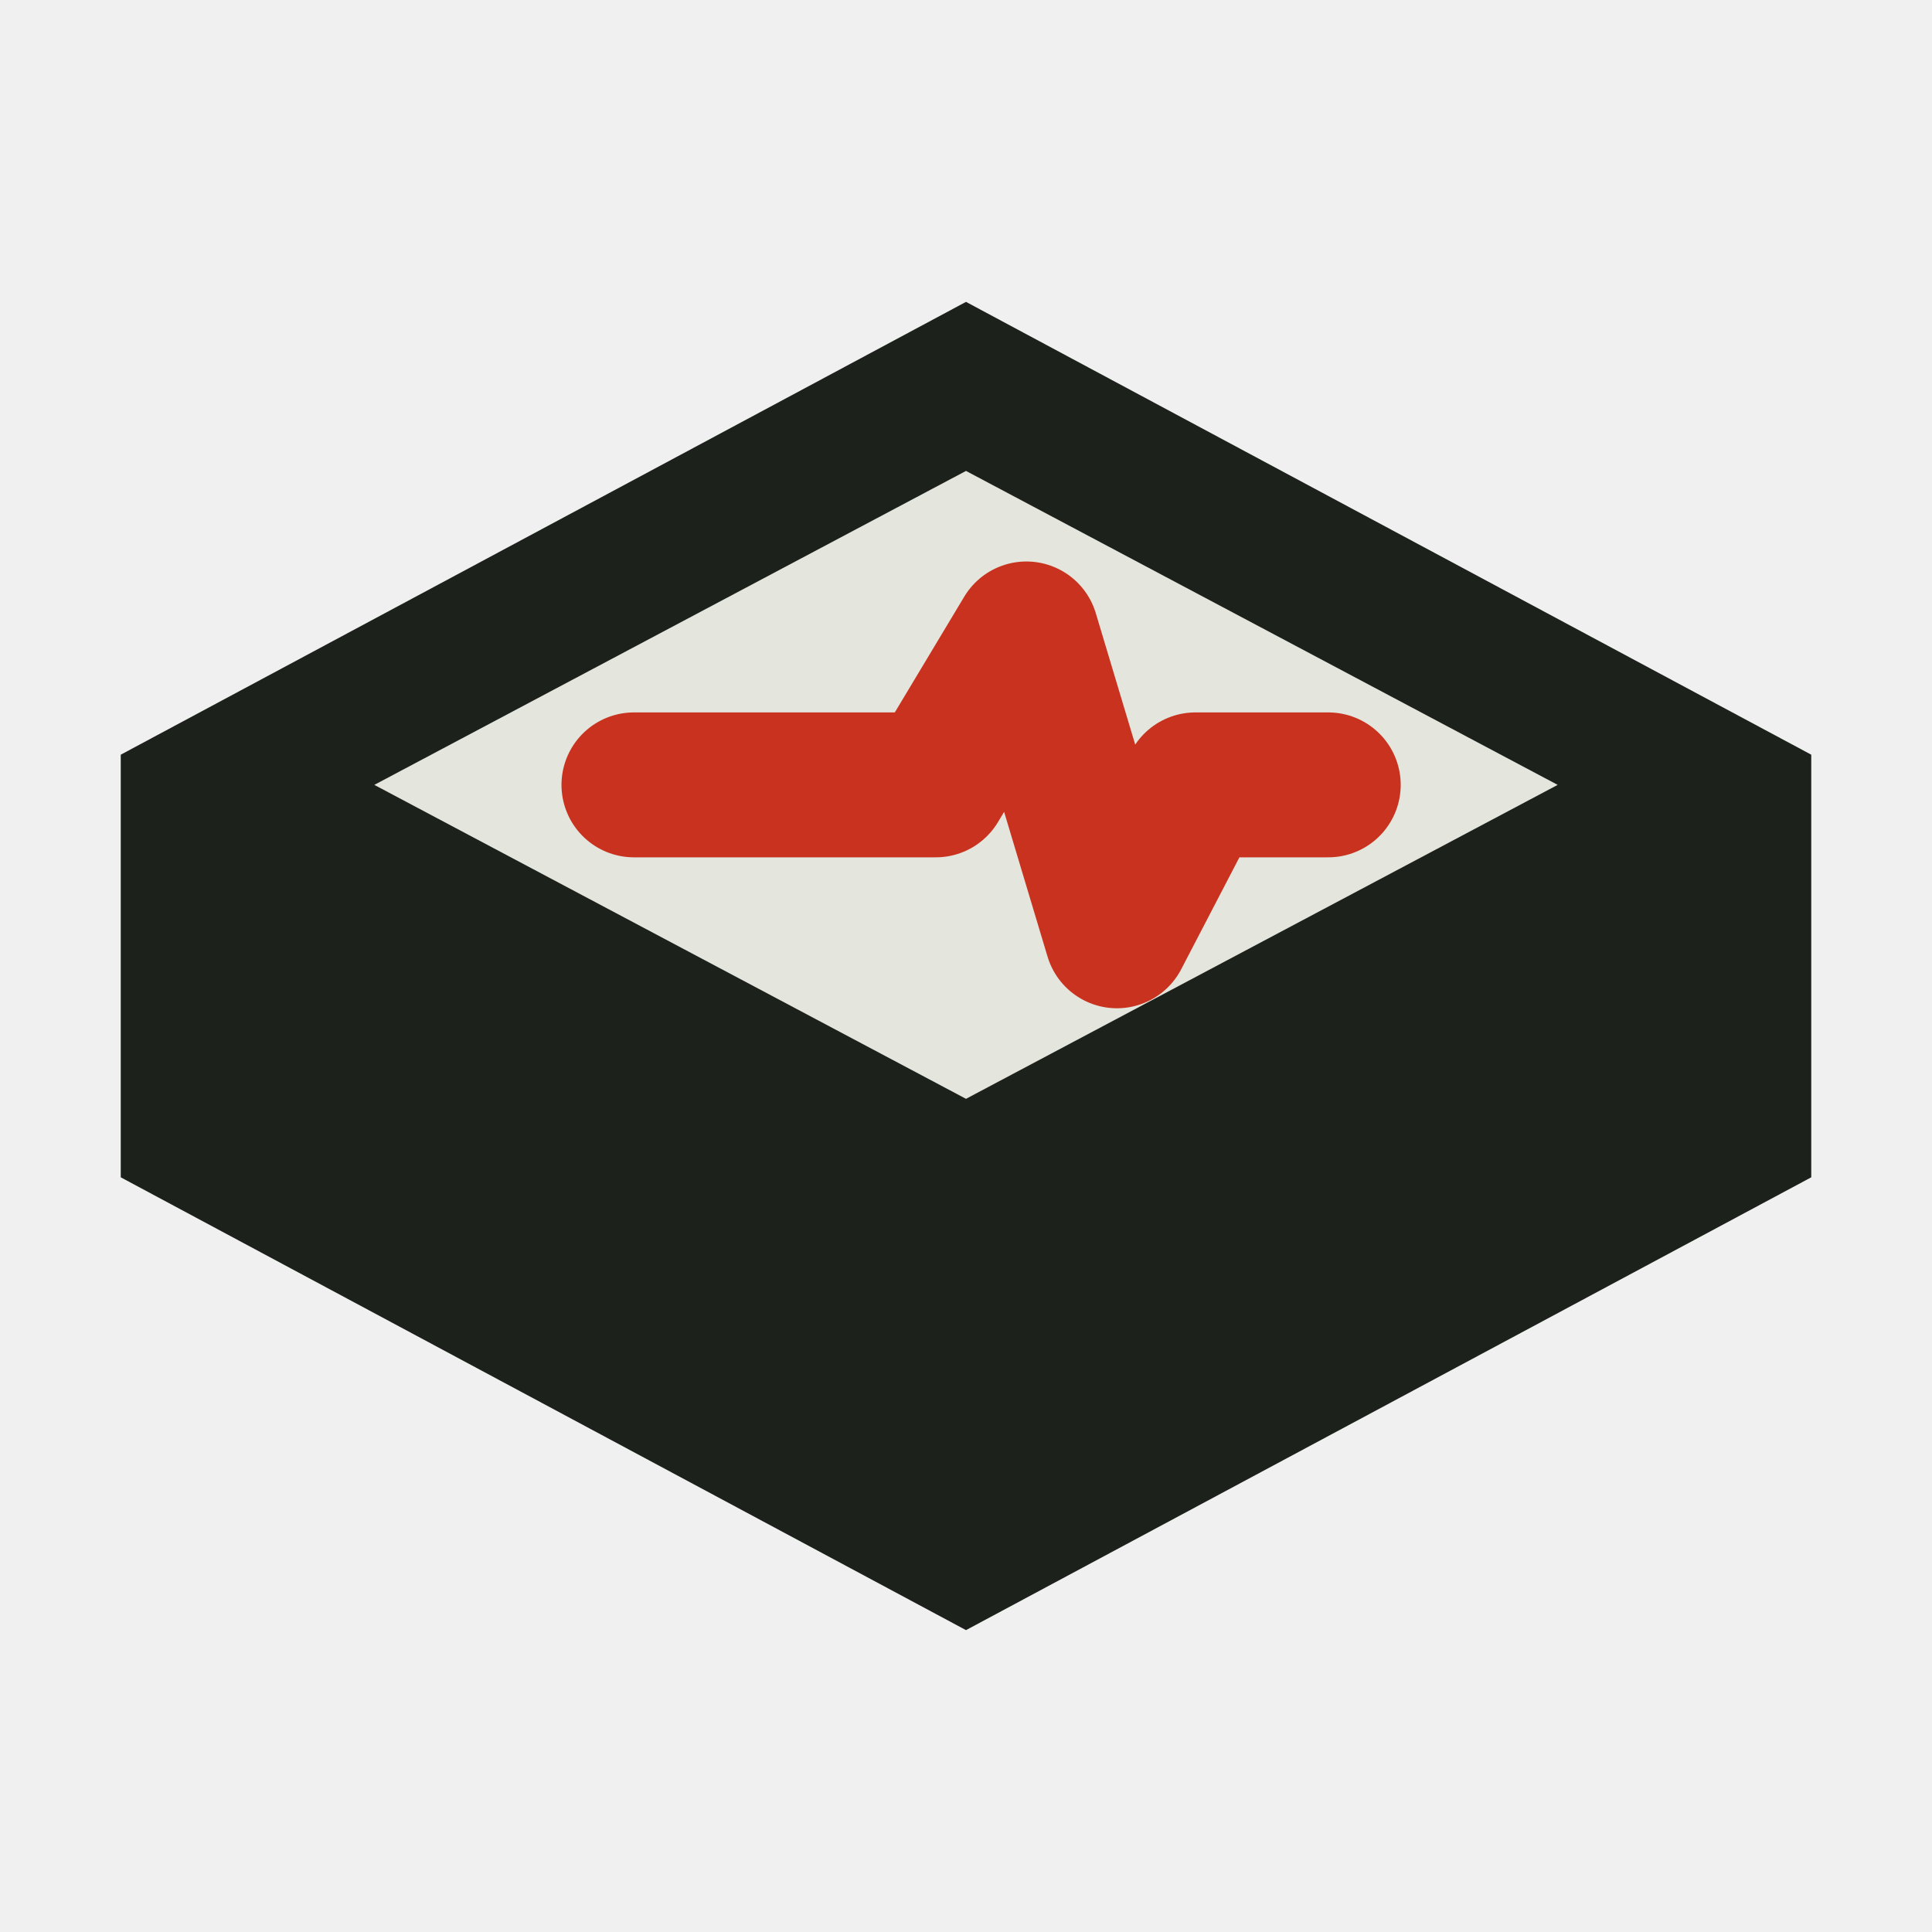
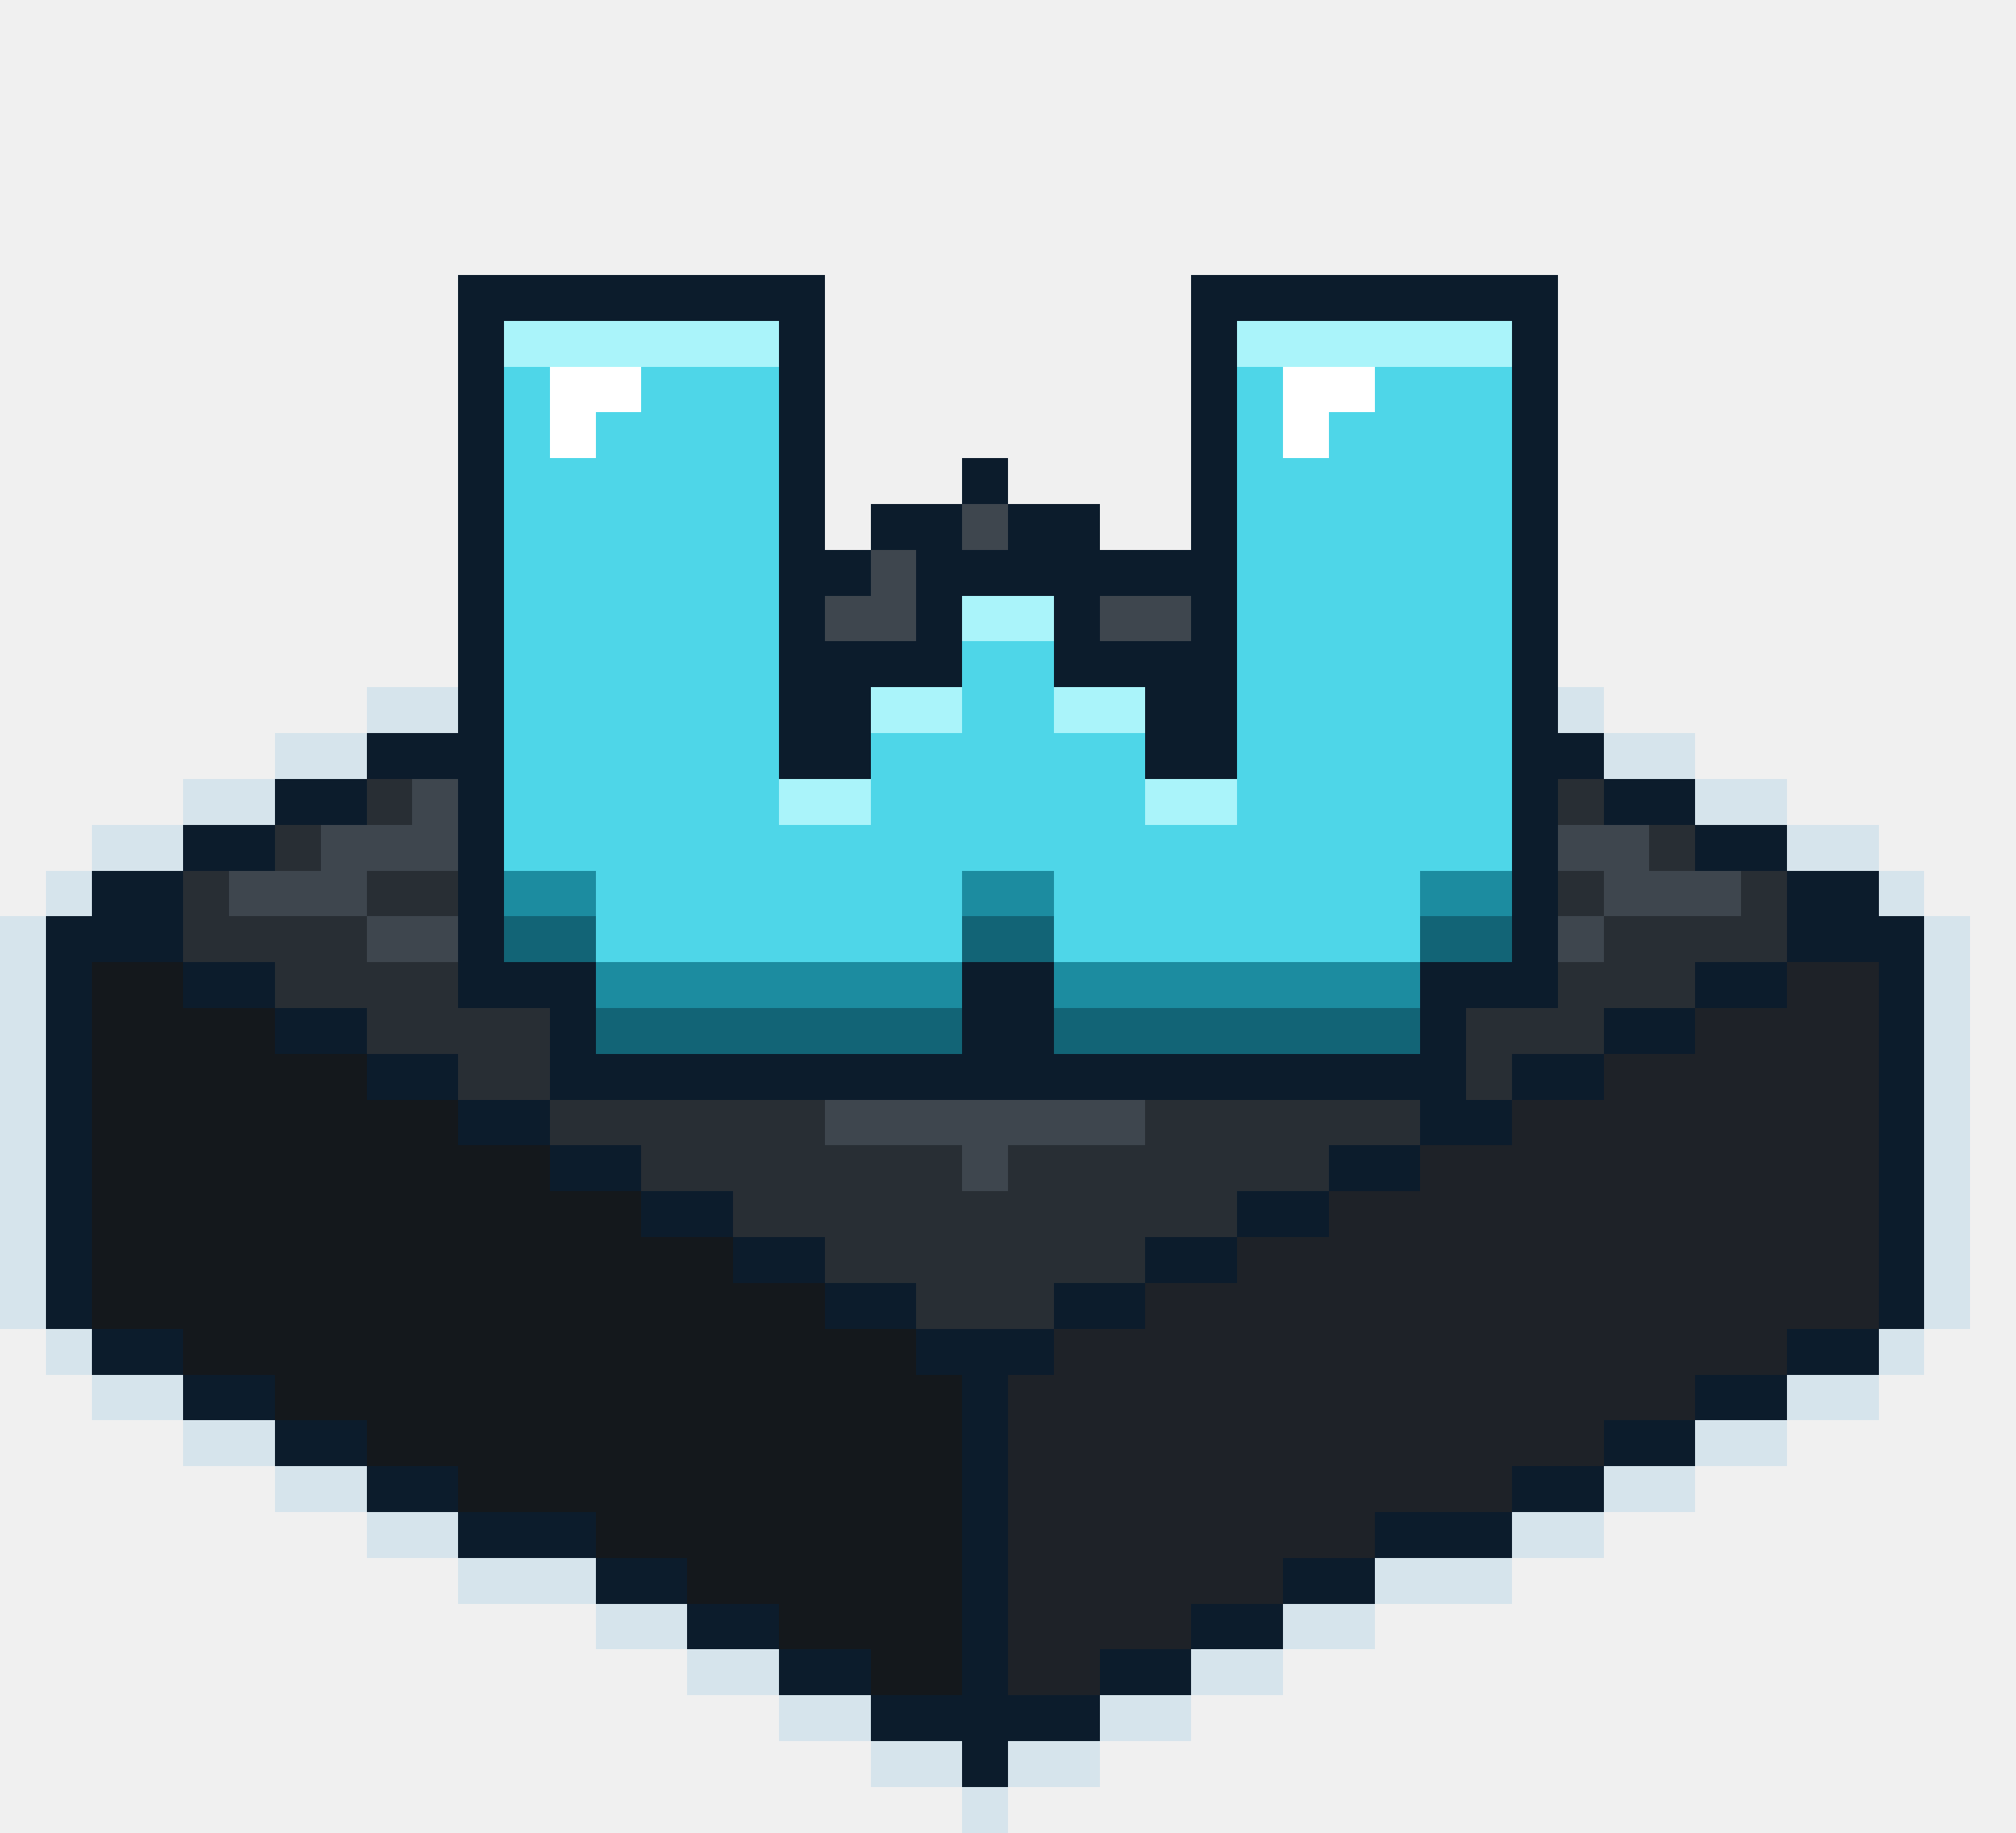
- <svg xmlns="http://www.w3.org/2000/svg" viewBox="0 0 32 32">
-   <path fill="#1c211c" d="M16 5 30 12.500v7L16 27 2 19.500v-7z" />
-   <path fill="#e4e5dc" d="M16 7.800 25.800 13 16 18.200 6.200 13z" />
-   <path fill="none" stroke="#c8321e" stroke-width="2.400" stroke-linecap="round" stroke-linejoin="round" d="M10.500 13h5l1.500-2.500 1.500 5 1.300-2.500h2.200" />
+ <svg xmlns="http://www.w3.org/2000/svg" viewBox="0 0 44 40" width="352" height="320" shape-rendering="crispEdges">
+   <rect x="10" y="6" width="8" height="1" fill="#0c1c2c" />
+   <rect x="26" y="6" width="8" height="1" fill="#0c1c2c" />
+   <rect x="10" y="7" width="1" height="1" fill="#0c1c2c" />
+   <rect x="11" y="7" width="6" height="1" fill="#aaf4fa" />
+   <rect x="17" y="7" width="1" height="1" fill="#0c1c2c" />
+   <rect x="26" y="7" width="1" height="1" fill="#0c1c2c" />
+   <rect x="27" y="7" width="6" height="1" fill="#aaf4fa" />
+   <rect x="33" y="7" width="1" height="1" fill="#0c1c2c" />
+   <rect x="10" y="8" width="1" height="1" fill="#0c1c2c" />
+   <rect x="11" y="8" width="1" height="1" fill="#4ed6e8" />
+   <rect x="12" y="8" width="2" height="1" fill="#ffffff" />
+   <rect x="14" y="8" width="3" height="1" fill="#4ed6e8" />
+   <rect x="17" y="8" width="1" height="1" fill="#0c1c2c" />
+   <rect x="26" y="8" width="1" height="1" fill="#0c1c2c" />
+   <rect x="27" y="8" width="1" height="1" fill="#4ed6e8" />
+   <rect x="28" y="8" width="2" height="1" fill="#ffffff" />
+   <rect x="30" y="8" width="3" height="1" fill="#4ed6e8" />
+   <rect x="33" y="8" width="1" height="1" fill="#0c1c2c" />
+   <rect x="10" y="9" width="1" height="1" fill="#0c1c2c" />
+   <rect x="11" y="9" width="1" height="1" fill="#4ed6e8" />
+   <rect x="12" y="9" width="1" height="1" fill="#ffffff" />
+   <rect x="13" y="9" width="4" height="1" fill="#4ed6e8" />
+   <rect x="17" y="9" width="1" height="1" fill="#0c1c2c" />
+   <rect x="26" y="9" width="1" height="1" fill="#0c1c2c" />
+   <rect x="27" y="9" width="1" height="1" fill="#4ed6e8" />
+   <rect x="28" y="9" width="1" height="1" fill="#ffffff" />
+   <rect x="29" y="9" width="4" height="1" fill="#4ed6e8" />
+   <rect x="33" y="9" width="1" height="1" fill="#0c1c2c" />
+   <rect x="10" y="10" width="1" height="1" fill="#0c1c2c" />
+   <rect x="11" y="10" width="6" height="1" fill="#4ed6e8" />
+   <rect x="17" y="10" width="1" height="1" fill="#0c1c2c" />
+   <rect x="21" y="10" width="1" height="1" fill="#0c1c2c" />
+   <rect x="26" y="10" width="1" height="1" fill="#0c1c2c" />
+   <rect x="27" y="10" width="6" height="1" fill="#4ed6e8" />
+   <rect x="33" y="10" width="1" height="1" fill="#0c1c2c" />
+   <rect x="10" y="11" width="1" height="1" fill="#0c1c2c" />
+   <rect x="11" y="11" width="6" height="1" fill="#4ed6e8" />
+   <rect x="17" y="11" width="1" height="1" fill="#0c1c2c" />
+   <rect x="19" y="11" width="2" height="1" fill="#0c1c2c" />
+   <rect x="21" y="11" width="1" height="1" fill="#3e464e" />
+   <rect x="22" y="11" width="2" height="1" fill="#0c1c2c" />
+   <rect x="26" y="11" width="1" height="1" fill="#0c1c2c" />
+   <rect x="27" y="11" width="6" height="1" fill="#4ed6e8" />
+   <rect x="33" y="11" width="1" height="1" fill="#0c1c2c" />
+   <rect x="10" y="12" width="1" height="1" fill="#0c1c2c" />
+   <rect x="11" y="12" width="6" height="1" fill="#4ed6e8" />
+   <rect x="17" y="12" width="2" height="1" fill="#0c1c2c" />
+   <rect x="19" y="12" width="1" height="1" fill="#3e464e" />
+   <rect x="20" y="12" width="7" height="1" fill="#0c1c2c" />
+   <rect x="27" y="12" width="6" height="1" fill="#4ed6e8" />
+   <rect x="33" y="12" width="1" height="1" fill="#0c1c2c" />
+   <rect x="10" y="13" width="1" height="1" fill="#0c1c2c" />
+   <rect x="11" y="13" width="6" height="1" fill="#4ed6e8" />
+   <rect x="17" y="13" width="1" height="1" fill="#0c1c2c" />
+   <rect x="18" y="13" width="2" height="1" fill="#3e464e" />
+   <rect x="20" y="13" width="1" height="1" fill="#0c1c2c" />
+   <rect x="21" y="13" width="2" height="1" fill="#aaf4fa" />
+   <rect x="23" y="13" width="1" height="1" fill="#0c1c2c" />
+   <rect x="24" y="13" width="2" height="1" fill="#3e464e" />
+   <rect x="26" y="13" width="1" height="1" fill="#0c1c2c" />
+   <rect x="27" y="13" width="6" height="1" fill="#4ed6e8" />
+   <rect x="33" y="13" width="1" height="1" fill="#0c1c2c" />
+   <rect x="10" y="14" width="1" height="1" fill="#0c1c2c" />
+   <rect x="11" y="14" width="6" height="1" fill="#4ed6e8" />
+   <rect x="17" y="14" width="4" height="1" fill="#0c1c2c" />
+   <rect x="21" y="14" width="2" height="1" fill="#4ed6e8" />
+   <rect x="23" y="14" width="4" height="1" fill="#0c1c2c" />
+   <rect x="27" y="14" width="6" height="1" fill="#4ed6e8" />
+   <rect x="33" y="14" width="1" height="1" fill="#0c1c2c" />
+   <rect x="8" y="15" width="2" height="1" fill="#d6e4ec" />
+   <rect x="10" y="15" width="1" height="1" fill="#0c1c2c" />
+   <rect x="11" y="15" width="6" height="1" fill="#4ed6e8" />
+   <rect x="17" y="15" width="2" height="1" fill="#0c1c2c" />
+   <rect x="19" y="15" width="2" height="1" fill="#aaf4fa" />
+   <rect x="21" y="15" width="2" height="1" fill="#4ed6e8" />
+   <rect x="23" y="15" width="2" height="1" fill="#aaf4fa" />
+   <rect x="25" y="15" width="2" height="1" fill="#0c1c2c" />
+   <rect x="27" y="15" width="6" height="1" fill="#4ed6e8" />
+   <rect x="33" y="15" width="1" height="1" fill="#0c1c2c" />
+   <rect x="34" y="15" width="1" height="1" fill="#d6e4ec" />
+   <rect x="6" y="16" width="2" height="1" fill="#d6e4ec" />
+   <rect x="8" y="16" width="3" height="1" fill="#0c1c2c" />
+   <rect x="11" y="16" width="6" height="1" fill="#4ed6e8" />
+   <rect x="17" y="16" width="2" height="1" fill="#0c1c2c" />
+   <rect x="19" y="16" width="6" height="1" fill="#4ed6e8" />
+   <rect x="25" y="16" width="2" height="1" fill="#0c1c2c" />
+   <rect x="27" y="16" width="6" height="1" fill="#4ed6e8" />
+   <rect x="33" y="16" width="2" height="1" fill="#0c1c2c" />
+   <rect x="35" y="16" width="2" height="1" fill="#d6e4ec" />
+   <rect x="4" y="17" width="2" height="1" fill="#d6e4ec" />
+   <rect x="6" y="17" width="2" height="1" fill="#0c1c2c" />
+   <rect x="8" y="17" width="1" height="1" fill="#282e34" />
+   <rect x="9" y="17" width="1" height="1" fill="#3e464e" />
+   <rect x="10" y="17" width="1" height="1" fill="#0c1c2c" />
+   <rect x="11" y="17" width="6" height="1" fill="#4ed6e8" />
+   <rect x="17" y="17" width="2" height="1" fill="#aaf4fa" />
+   <rect x="19" y="17" width="6" height="1" fill="#4ed6e8" />
+   <rect x="25" y="17" width="2" height="1" fill="#aaf4fa" />
+   <rect x="27" y="17" width="6" height="1" fill="#4ed6e8" />
+   <rect x="33" y="17" width="1" height="1" fill="#0c1c2c" />
+   <rect x="34" y="17" width="1" height="1" fill="#282e34" />
+   <rect x="35" y="17" width="2" height="1" fill="#0c1c2c" />
+   <rect x="37" y="17" width="2" height="1" fill="#d6e4ec" />
+   <rect x="2" y="18" width="2" height="1" fill="#d6e4ec" />
+   <rect x="4" y="18" width="2" height="1" fill="#0c1c2c" />
+   <rect x="6" y="18" width="1" height="1" fill="#282e34" />
+   <rect x="7" y="18" width="3" height="1" fill="#3e464e" />
+   <rect x="10" y="18" width="1" height="1" fill="#0c1c2c" />
+   <rect x="11" y="18" width="22" height="1" fill="#4ed6e8" />
+   <rect x="33" y="18" width="1" height="1" fill="#0c1c2c" />
+   <rect x="34" y="18" width="2" height="1" fill="#3e464e" />
+   <rect x="36" y="18" width="1" height="1" fill="#282e34" />
+   <rect x="37" y="18" width="2" height="1" fill="#0c1c2c" />
+   <rect x="39" y="18" width="2" height="1" fill="#d6e4ec" />
+   <rect x="1" y="19" width="1" height="1" fill="#d6e4ec" />
+   <rect x="2" y="19" width="2" height="1" fill="#0c1c2c" />
+   <rect x="4" y="19" width="1" height="1" fill="#282e34" />
+   <rect x="5" y="19" width="3" height="1" fill="#3e464e" />
+   <rect x="8" y="19" width="2" height="1" fill="#282e34" />
+   <rect x="10" y="19" width="1" height="1" fill="#0c1c2c" />
+   <rect x="11" y="19" width="2" height="1" fill="#1c8ca0" />
+   <rect x="13" y="19" width="8" height="1" fill="#4ed6e8" />
+   <rect x="21" y="19" width="2" height="1" fill="#1c8ca0" />
+   <rect x="23" y="19" width="8" height="1" fill="#4ed6e8" />
+   <rect x="31" y="19" width="2" height="1" fill="#1c8ca0" />
+   <rect x="33" y="19" width="1" height="1" fill="#0c1c2c" />
+   <rect x="34" y="19" width="1" height="1" fill="#282e34" />
+   <rect x="35" y="19" width="3" height="1" fill="#3e464e" />
+   <rect x="38" y="19" width="1" height="1" fill="#282e34" />
+   <rect x="39" y="19" width="2" height="1" fill="#0c1c2c" />
+   <rect x="41" y="19" width="1" height="1" fill="#d6e4ec" />
+   <rect x="0" y="20" width="1" height="1" fill="#d6e4ec" />
+   <rect x="1" y="20" width="3" height="1" fill="#0c1c2c" />
+   <rect x="4" y="20" width="4" height="1" fill="#282e34" />
+   <rect x="8" y="20" width="2" height="1" fill="#3e464e" />
+   <rect x="10" y="20" width="1" height="1" fill="#0c1c2c" />
+   <rect x="11" y="20" width="2" height="1" fill="#126476" />
+   <rect x="13" y="20" width="8" height="1" fill="#4ed6e8" />
+   <rect x="21" y="20" width="2" height="1" fill="#126476" />
+   <rect x="23" y="20" width="8" height="1" fill="#4ed6e8" />
+   <rect x="31" y="20" width="2" height="1" fill="#126476" />
+   <rect x="33" y="20" width="1" height="1" fill="#0c1c2c" />
+   <rect x="34" y="20" width="1" height="1" fill="#3e464e" />
+   <rect x="35" y="20" width="4" height="1" fill="#282e34" />
+   <rect x="39" y="20" width="3" height="1" fill="#0c1c2c" />
+   <rect x="42" y="20" width="1" height="1" fill="#d6e4ec" />
+   <rect x="0" y="21" width="1" height="1" fill="#d6e4ec" />
+   <rect x="1" y="21" width="1" height="1" fill="#0c1c2c" />
+   <rect x="2" y="21" width="2" height="1" fill="#14181c" />
+   <rect x="4" y="21" width="2" height="1" fill="#0c1c2c" />
+   <rect x="6" y="21" width="4" height="1" fill="#282e34" />
+   <rect x="10" y="21" width="3" height="1" fill="#0c1c2c" />
+   <rect x="13" y="21" width="8" height="1" fill="#1c8ca0" />
+   <rect x="21" y="21" width="2" height="1" fill="#0c1c2c" />
+   <rect x="23" y="21" width="8" height="1" fill="#1c8ca0" />
+   <rect x="31" y="21" width="3" height="1" fill="#0c1c2c" />
+   <rect x="34" y="21" width="3" height="1" fill="#282e34" />
+   <rect x="37" y="21" width="2" height="1" fill="#0c1c2c" />
+   <rect x="39" y="21" width="2" height="1" fill="#1e2228" />
+   <rect x="41" y="21" width="1" height="1" fill="#0c1c2c" />
+   <rect x="42" y="21" width="1" height="1" fill="#d6e4ec" />
+   <rect x="0" y="22" width="1" height="1" fill="#d6e4ec" />
+   <rect x="1" y="22" width="1" height="1" fill="#0c1c2c" />
+   <rect x="2" y="22" width="4" height="1" fill="#14181c" />
+   <rect x="6" y="22" width="2" height="1" fill="#0c1c2c" />
+   <rect x="8" y="22" width="4" height="1" fill="#282e34" />
+   <rect x="12" y="22" width="1" height="1" fill="#0c1c2c" />
+   <rect x="13" y="22" width="8" height="1" fill="#126476" />
+   <rect x="21" y="22" width="2" height="1" fill="#0c1c2c" />
+   <rect x="23" y="22" width="8" height="1" fill="#126476" />
+   <rect x="31" y="22" width="1" height="1" fill="#0c1c2c" />
+   <rect x="32" y="22" width="3" height="1" fill="#282e34" />
+   <rect x="35" y="22" width="2" height="1" fill="#0c1c2c" />
+   <rect x="37" y="22" width="4" height="1" fill="#1e2228" />
+   <rect x="41" y="22" width="1" height="1" fill="#0c1c2c" />
+   <rect x="42" y="22" width="1" height="1" fill="#d6e4ec" />
+   <rect x="0" y="23" width="1" height="1" fill="#d6e4ec" />
+   <rect x="1" y="23" width="1" height="1" fill="#0c1c2c" />
+   <rect x="2" y="23" width="6" height="1" fill="#14181c" />
+   <rect x="8" y="23" width="2" height="1" fill="#0c1c2c" />
+   <rect x="10" y="23" width="2" height="1" fill="#282e34" />
+   <rect x="12" y="23" width="20" height="1" fill="#0c1c2c" />
+   <rect x="32" y="23" width="1" height="1" fill="#282e34" />
+   <rect x="33" y="23" width="2" height="1" fill="#0c1c2c" />
+   <rect x="35" y="23" width="6" height="1" fill="#1e2228" />
+   <rect x="41" y="23" width="1" height="1" fill="#0c1c2c" />
+   <rect x="42" y="23" width="1" height="1" fill="#d6e4ec" />
+   <rect x="0" y="24" width="1" height="1" fill="#d6e4ec" />
+   <rect x="1" y="24" width="1" height="1" fill="#0c1c2c" />
+   <rect x="2" y="24" width="8" height="1" fill="#14181c" />
+   <rect x="10" y="24" width="2" height="1" fill="#0c1c2c" />
+   <rect x="12" y="24" width="6" height="1" fill="#282e34" />
+   <rect x="18" y="24" width="7" height="1" fill="#3e464e" />
+   <rect x="25" y="24" width="6" height="1" fill="#282e34" />
+   <rect x="31" y="24" width="2" height="1" fill="#0c1c2c" />
+   <rect x="33" y="24" width="8" height="1" fill="#1e2228" />
+   <rect x="41" y="24" width="1" height="1" fill="#0c1c2c" />
+   <rect x="42" y="24" width="1" height="1" fill="#d6e4ec" />
+   <rect x="0" y="25" width="1" height="1" fill="#d6e4ec" />
+   <rect x="1" y="25" width="1" height="1" fill="#0c1c2c" />
+   <rect x="2" y="25" width="10" height="1" fill="#14181c" />
+   <rect x="12" y="25" width="2" height="1" fill="#0c1c2c" />
+   <rect x="14" y="25" width="7" height="1" fill="#282e34" />
+   <rect x="21" y="25" width="1" height="1" fill="#3e464e" />
+   <rect x="22" y="25" width="7" height="1" fill="#282e34" />
+   <rect x="29" y="25" width="2" height="1" fill="#0c1c2c" />
+   <rect x="31" y="25" width="10" height="1" fill="#1e2228" />
+   <rect x="41" y="25" width="1" height="1" fill="#0c1c2c" />
+   <rect x="42" y="25" width="1" height="1" fill="#d6e4ec" />
+   <rect x="0" y="26" width="1" height="1" fill="#d6e4ec" />
+   <rect x="1" y="26" width="1" height="1" fill="#0c1c2c" />
+   <rect x="2" y="26" width="12" height="1" fill="#14181c" />
+   <rect x="14" y="26" width="2" height="1" fill="#0c1c2c" />
+   <rect x="16" y="26" width="11" height="1" fill="#282e34" />
+   <rect x="27" y="26" width="2" height="1" fill="#0c1c2c" />
+   <rect x="29" y="26" width="12" height="1" fill="#1e2228" />
+   <rect x="41" y="26" width="1" height="1" fill="#0c1c2c" />
+   <rect x="42" y="26" width="1" height="1" fill="#d6e4ec" />
+   <rect x="0" y="27" width="1" height="1" fill="#d6e4ec" />
+   <rect x="1" y="27" width="1" height="1" fill="#0c1c2c" />
+   <rect x="2" y="27" width="14" height="1" fill="#14181c" />
+   <rect x="16" y="27" width="2" height="1" fill="#0c1c2c" />
+   <rect x="18" y="27" width="7" height="1" fill="#282e34" />
+   <rect x="25" y="27" width="2" height="1" fill="#0c1c2c" />
+   <rect x="27" y="27" width="14" height="1" fill="#1e2228" />
+   <rect x="41" y="27" width="1" height="1" fill="#0c1c2c" />
+   <rect x="42" y="27" width="1" height="1" fill="#d6e4ec" />
+   <rect x="0" y="28" width="1" height="1" fill="#d6e4ec" />
+   <rect x="1" y="28" width="1" height="1" fill="#0c1c2c" />
+   <rect x="2" y="28" width="16" height="1" fill="#14181c" />
+   <rect x="18" y="28" width="2" height="1" fill="#0c1c2c" />
+   <rect x="20" y="28" width="3" height="1" fill="#282e34" />
+   <rect x="23" y="28" width="2" height="1" fill="#0c1c2c" />
+   <rect x="25" y="28" width="16" height="1" fill="#1e2228" />
+   <rect x="41" y="28" width="1" height="1" fill="#0c1c2c" />
+   <rect x="42" y="28" width="1" height="1" fill="#d6e4ec" />
+   <rect x="1" y="29" width="1" height="1" fill="#d6e4ec" />
+   <rect x="2" y="29" width="2" height="1" fill="#0c1c2c" />
+   <rect x="4" y="29" width="16" height="1" fill="#14181c" />
+   <rect x="20" y="29" width="3" height="1" fill="#0c1c2c" />
+   <rect x="23" y="29" width="16" height="1" fill="#1e2228" />
+   <rect x="39" y="29" width="2" height="1" fill="#0c1c2c" />
+   <rect x="41" y="29" width="1" height="1" fill="#d6e4ec" />
+   <rect x="2" y="30" width="2" height="1" fill="#d6e4ec" />
+   <rect x="4" y="30" width="2" height="1" fill="#0c1c2c" />
+   <rect x="6" y="30" width="15" height="1" fill="#14181c" />
+   <rect x="21" y="30" width="1" height="1" fill="#0c1c2c" />
+   <rect x="22" y="30" width="15" height="1" fill="#1e2228" />
+   <rect x="37" y="30" width="2" height="1" fill="#0c1c2c" />
+   <rect x="39" y="30" width="2" height="1" fill="#d6e4ec" />
+   <rect x="4" y="31" width="2" height="1" fill="#d6e4ec" />
+   <rect x="6" y="31" width="2" height="1" fill="#0c1c2c" />
+   <rect x="8" y="31" width="13" height="1" fill="#14181c" />
+   <rect x="21" y="31" width="1" height="1" fill="#0c1c2c" />
+   <rect x="22" y="31" width="13" height="1" fill="#1e2228" />
+   <rect x="35" y="31" width="2" height="1" fill="#0c1c2c" />
+   <rect x="37" y="31" width="2" height="1" fill="#d6e4ec" />
+   <rect x="6" y="32" width="2" height="1" fill="#d6e4ec" />
+   <rect x="8" y="32" width="2" height="1" fill="#0c1c2c" />
+   <rect x="10" y="32" width="11" height="1" fill="#14181c" />
+   <rect x="21" y="32" width="1" height="1" fill="#0c1c2c" />
+   <rect x="22" y="32" width="11" height="1" fill="#1e2228" />
+   <rect x="33" y="32" width="2" height="1" fill="#0c1c2c" />
+   <rect x="35" y="32" width="2" height="1" fill="#d6e4ec" />
+   <rect x="8" y="33" width="2" height="1" fill="#d6e4ec" />
+   <rect x="10" y="33" width="3" height="1" fill="#0c1c2c" />
+   <rect x="13" y="33" width="8" height="1" fill="#14181c" />
+   <rect x="21" y="33" width="1" height="1" fill="#0c1c2c" />
+   <rect x="22" y="33" width="8" height="1" fill="#1e2228" />
+   <rect x="30" y="33" width="3" height="1" fill="#0c1c2c" />
+   <rect x="33" y="33" width="2" height="1" fill="#d6e4ec" />
+   <rect x="10" y="34" width="3" height="1" fill="#d6e4ec" />
+   <rect x="13" y="34" width="2" height="1" fill="#0c1c2c" />
+   <rect x="15" y="34" width="6" height="1" fill="#14181c" />
+   <rect x="21" y="34" width="1" height="1" fill="#0c1c2c" />
+   <rect x="22" y="34" width="6" height="1" fill="#1e2228" />
+   <rect x="28" y="34" width="2" height="1" fill="#0c1c2c" />
+   <rect x="30" y="34" width="3" height="1" fill="#d6e4ec" />
+   <rect x="13" y="35" width="2" height="1" fill="#d6e4ec" />
+   <rect x="15" y="35" width="2" height="1" fill="#0c1c2c" />
+   <rect x="17" y="35" width="4" height="1" fill="#14181c" />
+   <rect x="21" y="35" width="1" height="1" fill="#0c1c2c" />
+   <rect x="22" y="35" width="4" height="1" fill="#1e2228" />
+   <rect x="26" y="35" width="2" height="1" fill="#0c1c2c" />
+   <rect x="28" y="35" width="2" height="1" fill="#d6e4ec" />
+   <rect x="15" y="36" width="2" height="1" fill="#d6e4ec" />
+   <rect x="17" y="36" width="2" height="1" fill="#0c1c2c" />
+   <rect x="19" y="36" width="2" height="1" fill="#14181c" />
+   <rect x="21" y="36" width="1" height="1" fill="#0c1c2c" />
+   <rect x="22" y="36" width="2" height="1" fill="#1e2228" />
+   <rect x="24" y="36" width="2" height="1" fill="#0c1c2c" />
+   <rect x="26" y="36" width="2" height="1" fill="#d6e4ec" />
+   <rect x="17" y="37" width="2" height="1" fill="#d6e4ec" />
+   <rect x="19" y="37" width="5" height="1" fill="#0c1c2c" />
+   <rect x="24" y="37" width="2" height="1" fill="#d6e4ec" />
+   <rect x="19" y="38" width="2" height="1" fill="#d6e4ec" />
+   <rect x="21" y="38" width="1" height="1" fill="#0c1c2c" />
+   <rect x="22" y="38" width="2" height="1" fill="#d6e4ec" />
+   <rect x="21" y="39" width="1" height="1" fill="#d6e4ec" />
</svg>
